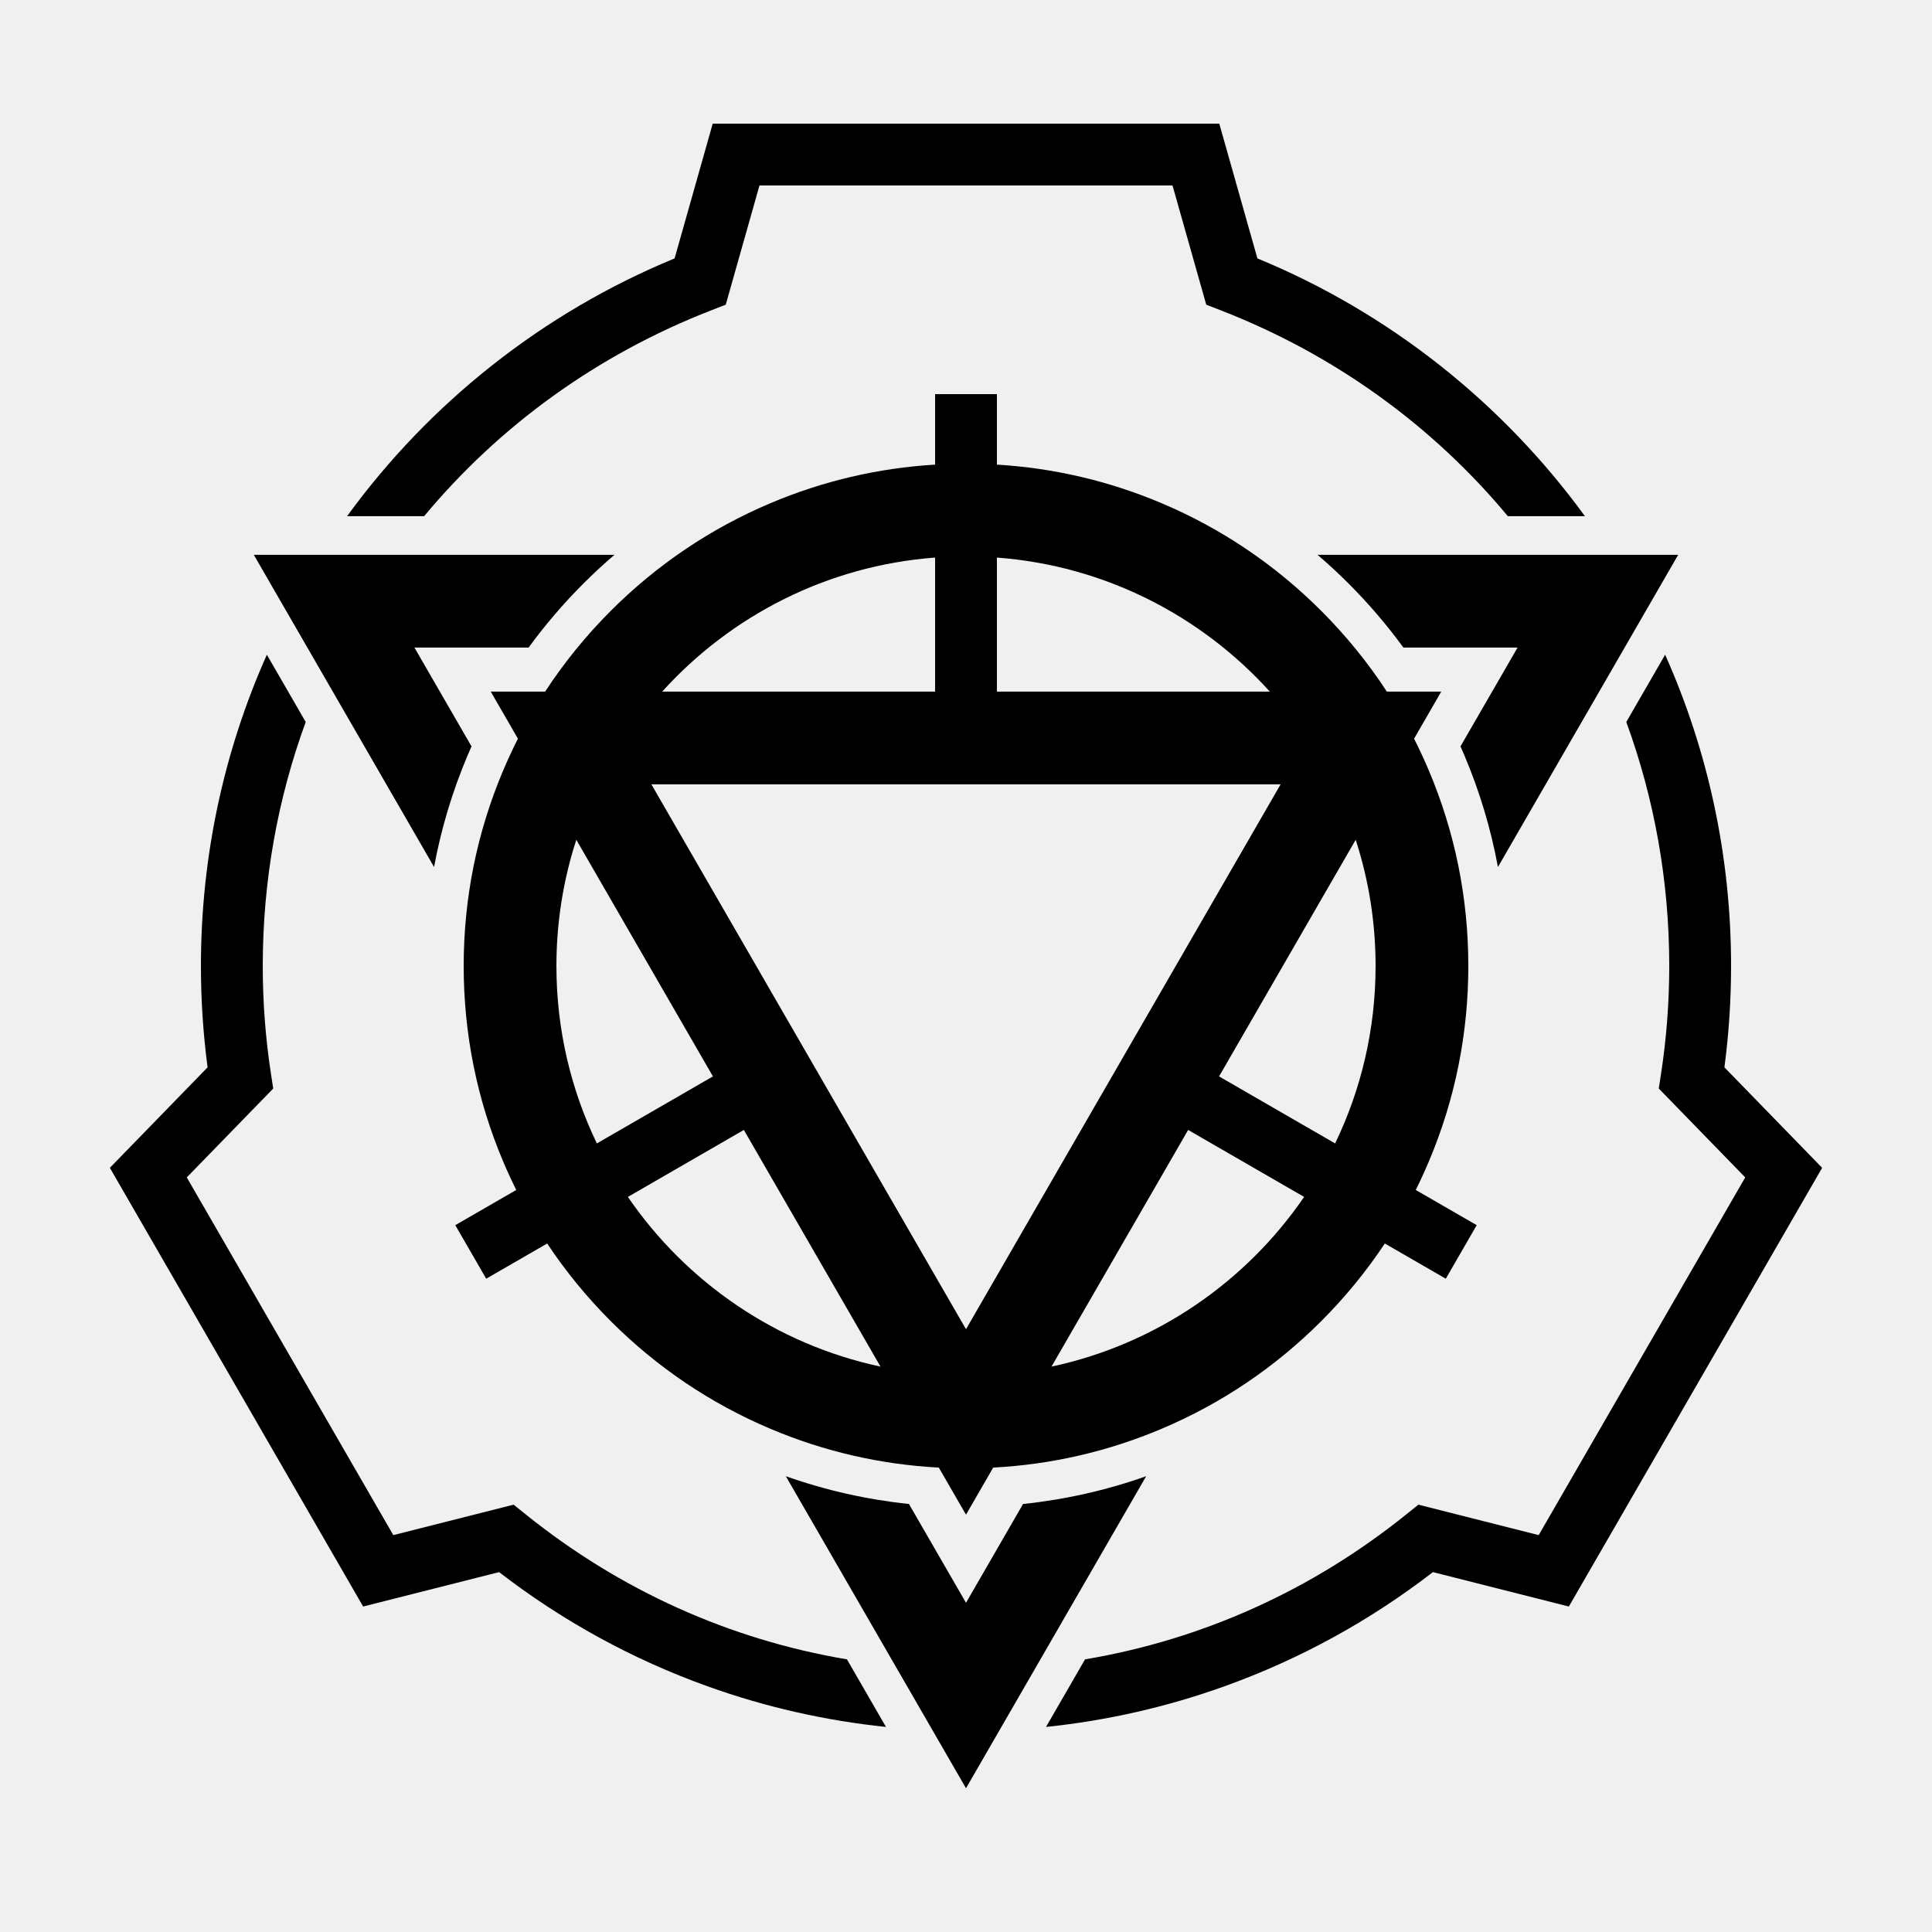
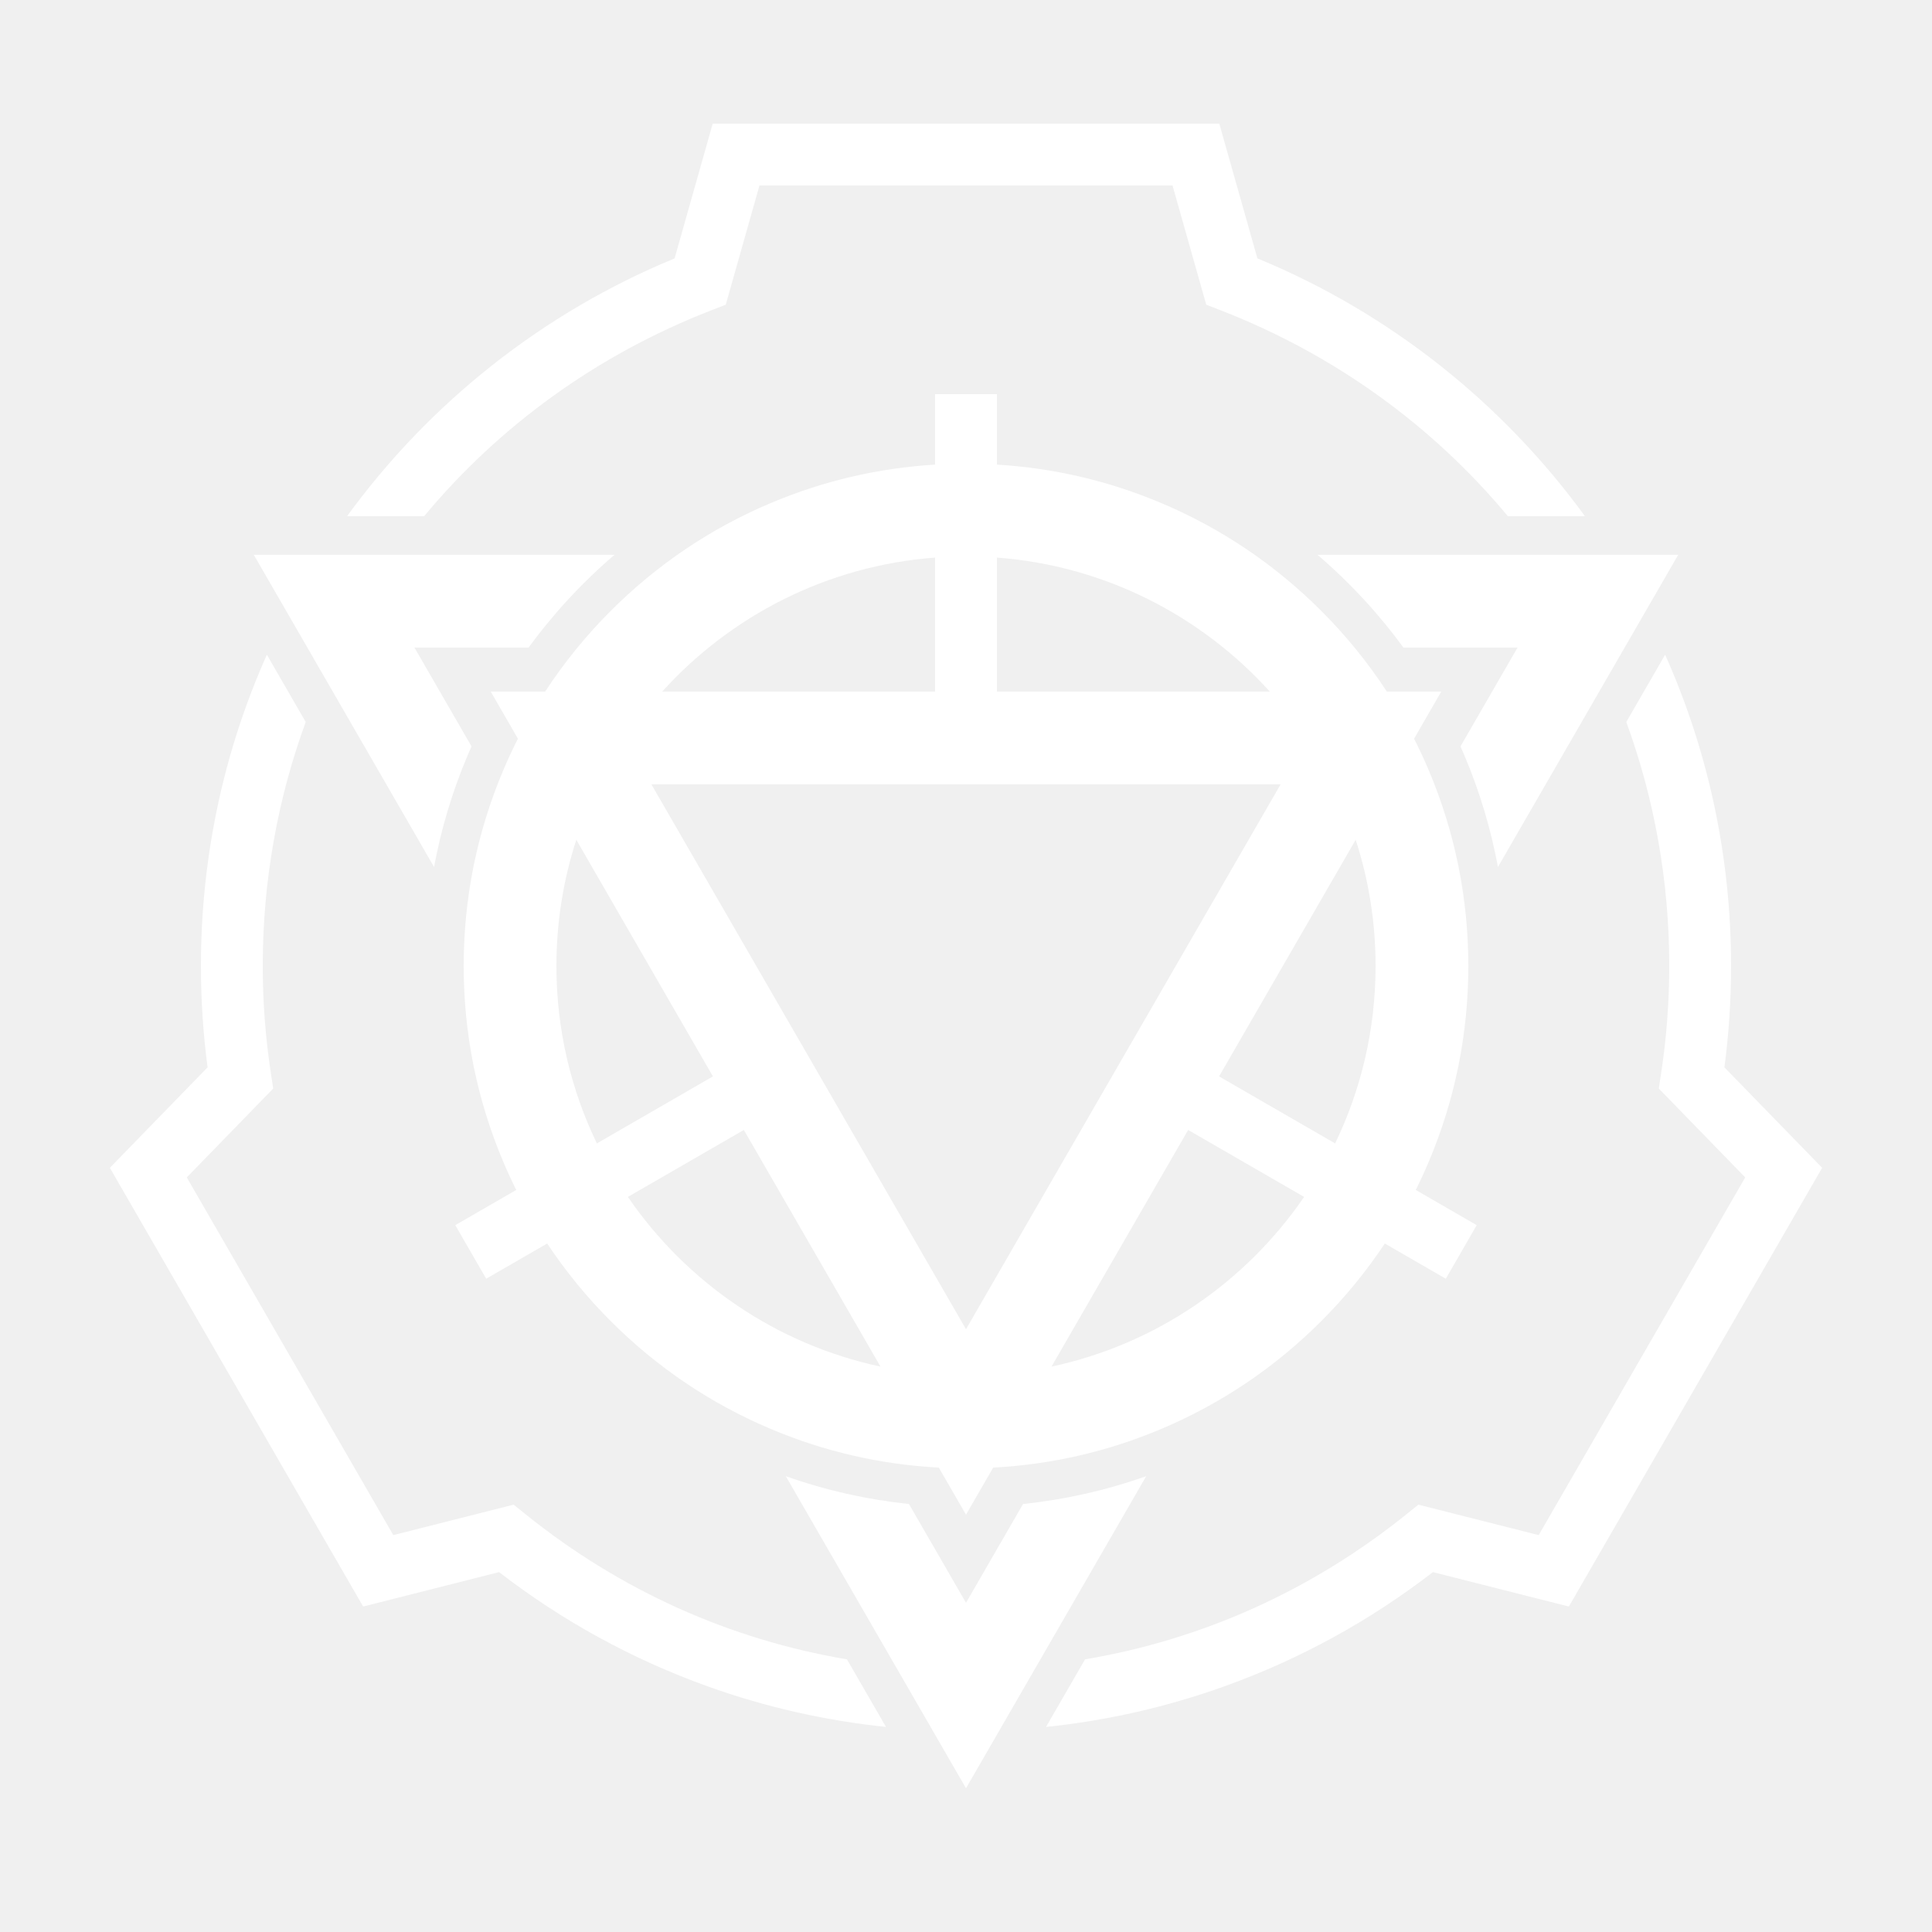
<svg xmlns="http://www.w3.org/2000/svg" version="1.1" id="SCP_Logo" x="0px" y="0px" viewBox="0 0 2500 2500" style="enable-background:new 0 0 2500 2500;" xml:space="preserve">
+   <style type="text/css">
+ 	.st0{fill:#FFFFFF;}
+ </style>
  <g>
-     <path d="M629.141,1654.641l78.911-45.559c23.876,35.976,51.373,69.583,82.328,100.538   c59.675,59.676,129.183,106.535,206.592,139.275   c69.411,29.359,142.539,46.177,217.846,50.167L1250,1959.991l35.182-60.93   c75.307-3.989,148.435-20.808,217.846-50.167   c77.409-32.74,146.916-79.6,206.592-139.275   c30.955-30.955,58.452-64.562,82.328-100.538l78.911,45.559l40-69.281l-78.887-45.546   c6.002-12.053,11.648-24.316,16.923-36.786C1882.806,1422.854,1900,1337.723,1900,1250   c0-87.723-17.194-172.854-51.105-253.028c-5.907-13.967-12.281-27.672-19.1-41.112   l35.167-60.905h-70.354c-24.486-37.503-52.879-72.464-84.989-104.574   c-59.676-59.675-129.183-106.535-206.592-139.276   C1435.098,622.373,1363.608,605.647,1290,601.206V510h-80v91.206   c-73.609,4.44-145.098,21.167-213.028,49.898   c-77.409,32.741-146.917,79.601-206.592,139.276   c-32.11,32.11-60.503,67.071-84.989,104.574h-70.353l35.167,60.905   c-6.819,13.441-13.193,27.146-19.101,41.113C617.194,1077.146,600,1162.277,600,1250   c0,87.723,17.194,172.854,51.104,253.027c5.275,12.471,10.921,24.734,16.924,36.787   l-78.887,45.545L629.141,1654.641z M812.47,1548.796l150.073-86.645l176.816,306.223   C1004.264,1739.571,888.063,1659.139,812.47,1548.796z M1360.641,1768.374l176.816-306.223   l150.073,86.645C1611.937,1659.139,1495.736,1739.571,1360.641,1768.374z    M1754.257,1086.681C1770.966,1138.146,1780,1193.038,1780,1250   c0,82.198-18.809,160.085-52.349,229.584l-150.191-86.713L1754.257,1086.681z M1290,721.498   c139.71,10.474,264.489,75.353,353.166,173.457H1290V721.498z M1210,721.498v173.457   H856.834C945.511,796.851,1070.29,731.972,1210,721.498z M1657.104,1014.955L1250,1720.009   l-407.105-705.054H1657.104z M745.743,1086.681L922.54,1392.872l-150.191,86.713   C738.809,1410.085,720,1332.198,720,1250C720,1193.038,729.034,1138.146,745.743,1086.681z" />
-     <path d="M1323.821,1946.161L1250,2074.009l-73.821-127.848   c-54.463-5.69-107.744-17.706-159.327-35.953L1250,2313.99l233.148-403.782   C1431.565,1928.455,1378.284,1940.471,1323.821,1946.161z" />
-     <path d="M2171.582,717.927h-466.682c13.774,11.803,27.142,24.166,40.074,37.098   c25.95,25.95,49.648,53.631,71.005,82.902h147.746l-73.852,127.902   c1.72,3.872,3.418,7.756,5.072,11.666c19.758,46.714,34.238,94.985,43.379,144.406   L2171.582,717.927z" />
-     <path d="M680.158,1959.53l-15.546-12.502l-155.675,39.412l-267.245-462.881   l111.849-114.989l-3.012-19.675C343.542,1343.26,340,1296.528,340,1250   c0-110.355,19.387-216.849,55.587-315.752l-50.262-87.048   C289.17,973.035,260,1109.613,260,1250c0,43.843,2.896,87.863,8.618,131.142   l-126.463,130.014l327.755,567.689L645.812,2034.312   c81.955,63.244,172.634,112.92,269.833,147.791   c74.657,26.785,151.946,44.352,230.803,52.542l-50.487-87.437   C944.22,2121.623,802.612,2058.008,680.158,1959.53z" />
-     <path d="M920.547,401.476l18.578-7.219L982.755,240h534.489L1560.875,394.256l18.578,7.219   c148.639,57.754,275.109,150.333,371.695,266.452h99.723   c-53.396-73.354-116.501-138.991-187.824-195.31   c-72.118-56.945-151.414-103.393-235.972-138.246L1577.755,160H922.245l-49.32,174.372   c-84.558,34.853-163.854,81.301-235.972,138.246   c-71.324,56.318-134.428,121.956-187.824,195.31h99.723   C645.438,551.808,771.908,459.23,920.547,401.476z" />
-     <path d="M2231.383,1381.142C2237.104,1337.865,2240,1293.846,2240,1250   c0-140.387-29.17-276.965-85.325-402.8l-50.262,87.048   C2140.614,1033.151,2160,1139.645,2160,1250c0,46.531-3.542,93.262-10.528,138.895   l-3.013,19.676l111.849,114.989l-267.244,462.881l-155.675-39.412l-15.546,12.502   c-122.455,98.478-264.063,162.093-415.805,187.677l-50.487,87.437   c78.858-8.19,156.146-25.757,230.804-52.542   c97.198-34.871,187.877-84.547,269.832-147.791l175.903,44.533l327.754-567.689   L2231.383,1381.142z" />
-     <path d="M605.054,977.495c1.654-3.909,3.352-7.794,5.072-11.666l-73.852-127.902   h147.746c21.358-29.271,45.055-56.952,71.005-82.902   c12.932-12.932,26.3-25.295,40.074-37.098H328.418l233.258,403.973   C570.817,1072.48,585.296,1024.209,605.054,977.495z" />
+     <path class="st0" d="M629.141,1654.641l78.911-45.559   c23.876,35.976,51.373,69.583,82.328,100.538   c59.675,59.676,129.183,106.535,206.592,139.275   c69.411,29.359,142.539,46.177,217.846,50.167L1250,1959.991l35.182-60.93   c75.307-3.989,148.435-20.808,217.846-50.167   c77.409-32.74,146.916-79.6,206.592-139.275   c30.955-30.955,58.452-64.562,82.328-100.538l78.911,45.559l40-69.281l-78.887-45.546   c6.002-12.053,11.648-24.316,16.923-36.786C1882.806,1422.854,1900,1337.723,1900,1250   c0-87.723-17.194-172.854-51.105-253.028c-5.907-13.967-12.281-27.672-19.1-41.112   l35.167-60.905h-70.354c-24.486-37.503-52.879-72.464-84.989-104.574   c-59.676-59.675-129.183-106.535-206.592-139.276   C1435.098,622.373,1363.608,605.647,1290,601.206V510h-80v91.206   c-73.609,4.44-145.098,21.167-213.028,49.898   c-77.409,32.741-146.917,79.601-206.592,139.276   c-32.11,32.11-60.503,67.071-84.989,104.574h-70.353l35.167,60.905   c-6.819,13.441-13.193,27.146-19.101,41.113C617.194,1077.146,600,1162.277,600,1250   c0,87.723,17.194,172.854,51.104,253.027c5.275,12.471,10.921,24.734,16.924,36.787   l-78.887,45.545L629.141,1654.641z M812.47,1548.796l150.073-86.645l176.816,306.223   C1004.264,1739.571,888.063,1659.139,812.47,1548.796z M1360.641,1768.374l176.816-306.223   l150.073,86.645C1611.937,1659.139,1495.736,1739.571,1360.641,1768.374z    M1754.257,1086.681C1770.966,1138.146,1780,1193.038,1780,1250   c0,82.198-18.809,160.085-52.349,229.584l-150.191-86.713L1754.257,1086.681z M1290,721.498   c139.71,10.474,264.489,75.353,353.166,173.457H1290V721.498z M1210,721.498v173.457   H856.834C945.511,796.851,1070.29,731.972,1210,721.498z M1657.104,1014.955L1250,1720.009   l-407.105-705.054H1657.104z M745.743,1086.681L922.54,1392.872l-150.191,86.713   C738.809,1410.085,720,1332.198,720,1250C720,1193.038,729.034,1138.146,745.743,1086.681z" />
+     <path class="st0" d="M1323.821,1946.161L1250,2074.009l-73.821-127.848   c-54.463-5.69-107.744-17.706-159.327-35.953L1250,2313.99l233.148-403.782   C1431.565,1928.455,1378.284,1940.471,1323.821,1946.161z" />
+     <path class="st0" d="M2171.582,717.927h-466.682c13.774,11.803,27.142,24.166,40.074,37.098   c25.95,25.95,49.648,53.631,71.005,82.902h147.746l-73.852,127.902   c1.72,3.872,3.418,7.756,5.072,11.666c19.758,46.714,34.238,94.985,43.379,144.406   L2171.582,717.927z" />
+     <path class="st0" d="M680.158,1959.53l-15.546-12.502l-155.675,39.412l-267.245-462.881   l111.849-114.989l-3.012-19.675C343.542,1343.26,340,1296.528,340,1250   c0-110.355,19.387-216.849,55.587-315.752l-50.262-87.048   C289.17,973.035,260,1109.613,260,1250c0,43.843,2.896,87.863,8.618,131.142   l-126.463,130.014l327.755,567.689L645.812,2034.312   c81.955,63.244,172.634,112.92,269.833,147.791   c74.657,26.785,151.946,44.352,230.803,52.542l-50.487-87.437   C944.22,2121.623,802.612,2058.008,680.158,1959.53z" />
+     <path class="st0" d="M920.547,401.476l18.578-7.219L982.755,240h534.489L1560.875,394.256   l18.578,7.219c148.639,57.754,275.109,150.333,371.695,266.452h99.723   c-53.396-73.354-116.501-138.991-187.824-195.31   c-72.118-56.945-151.414-103.393-235.972-138.246L1577.755,160H922.245l-49.32,174.372   c-84.558,34.853-163.854,81.301-235.972,138.246   c-71.324,56.318-134.428,121.956-187.824,195.31h99.723   C645.438,551.808,771.908,459.23,920.547,401.476z" />
+     <path class="st0" d="M2231.383,1381.142C2237.104,1337.865,2240,1293.846,2240,1250   c0-140.387-29.17-276.965-85.325-402.8l-50.262,87.048   C2140.614,1033.151,2160,1139.645,2160,1250c0,46.531-3.542,93.262-10.528,138.895   l-3.013,19.676l111.849,114.989l-267.244,462.881l-155.675-39.412l-15.546,12.502   c-122.455,98.478-264.063,162.093-415.805,187.677l-50.487,87.437   c78.858-8.19,156.146-25.757,230.804-52.542   c97.198-34.871,187.877-84.547,269.832-147.791l175.903,44.533l327.754-567.689   L2231.383,1381.142z" />
+     <path class="st0" d="M605.054,977.495c1.654-3.909,3.352-7.794,5.072-11.666   l-73.852-127.902h147.746c21.358-29.271,45.055-56.952,71.005-82.902   c12.932-12.932,26.3-25.295,40.074-37.098H328.418l233.258,403.973   C570.817,1072.48,585.296,1024.209,605.054,977.495z" />
  </g>
</svg>
